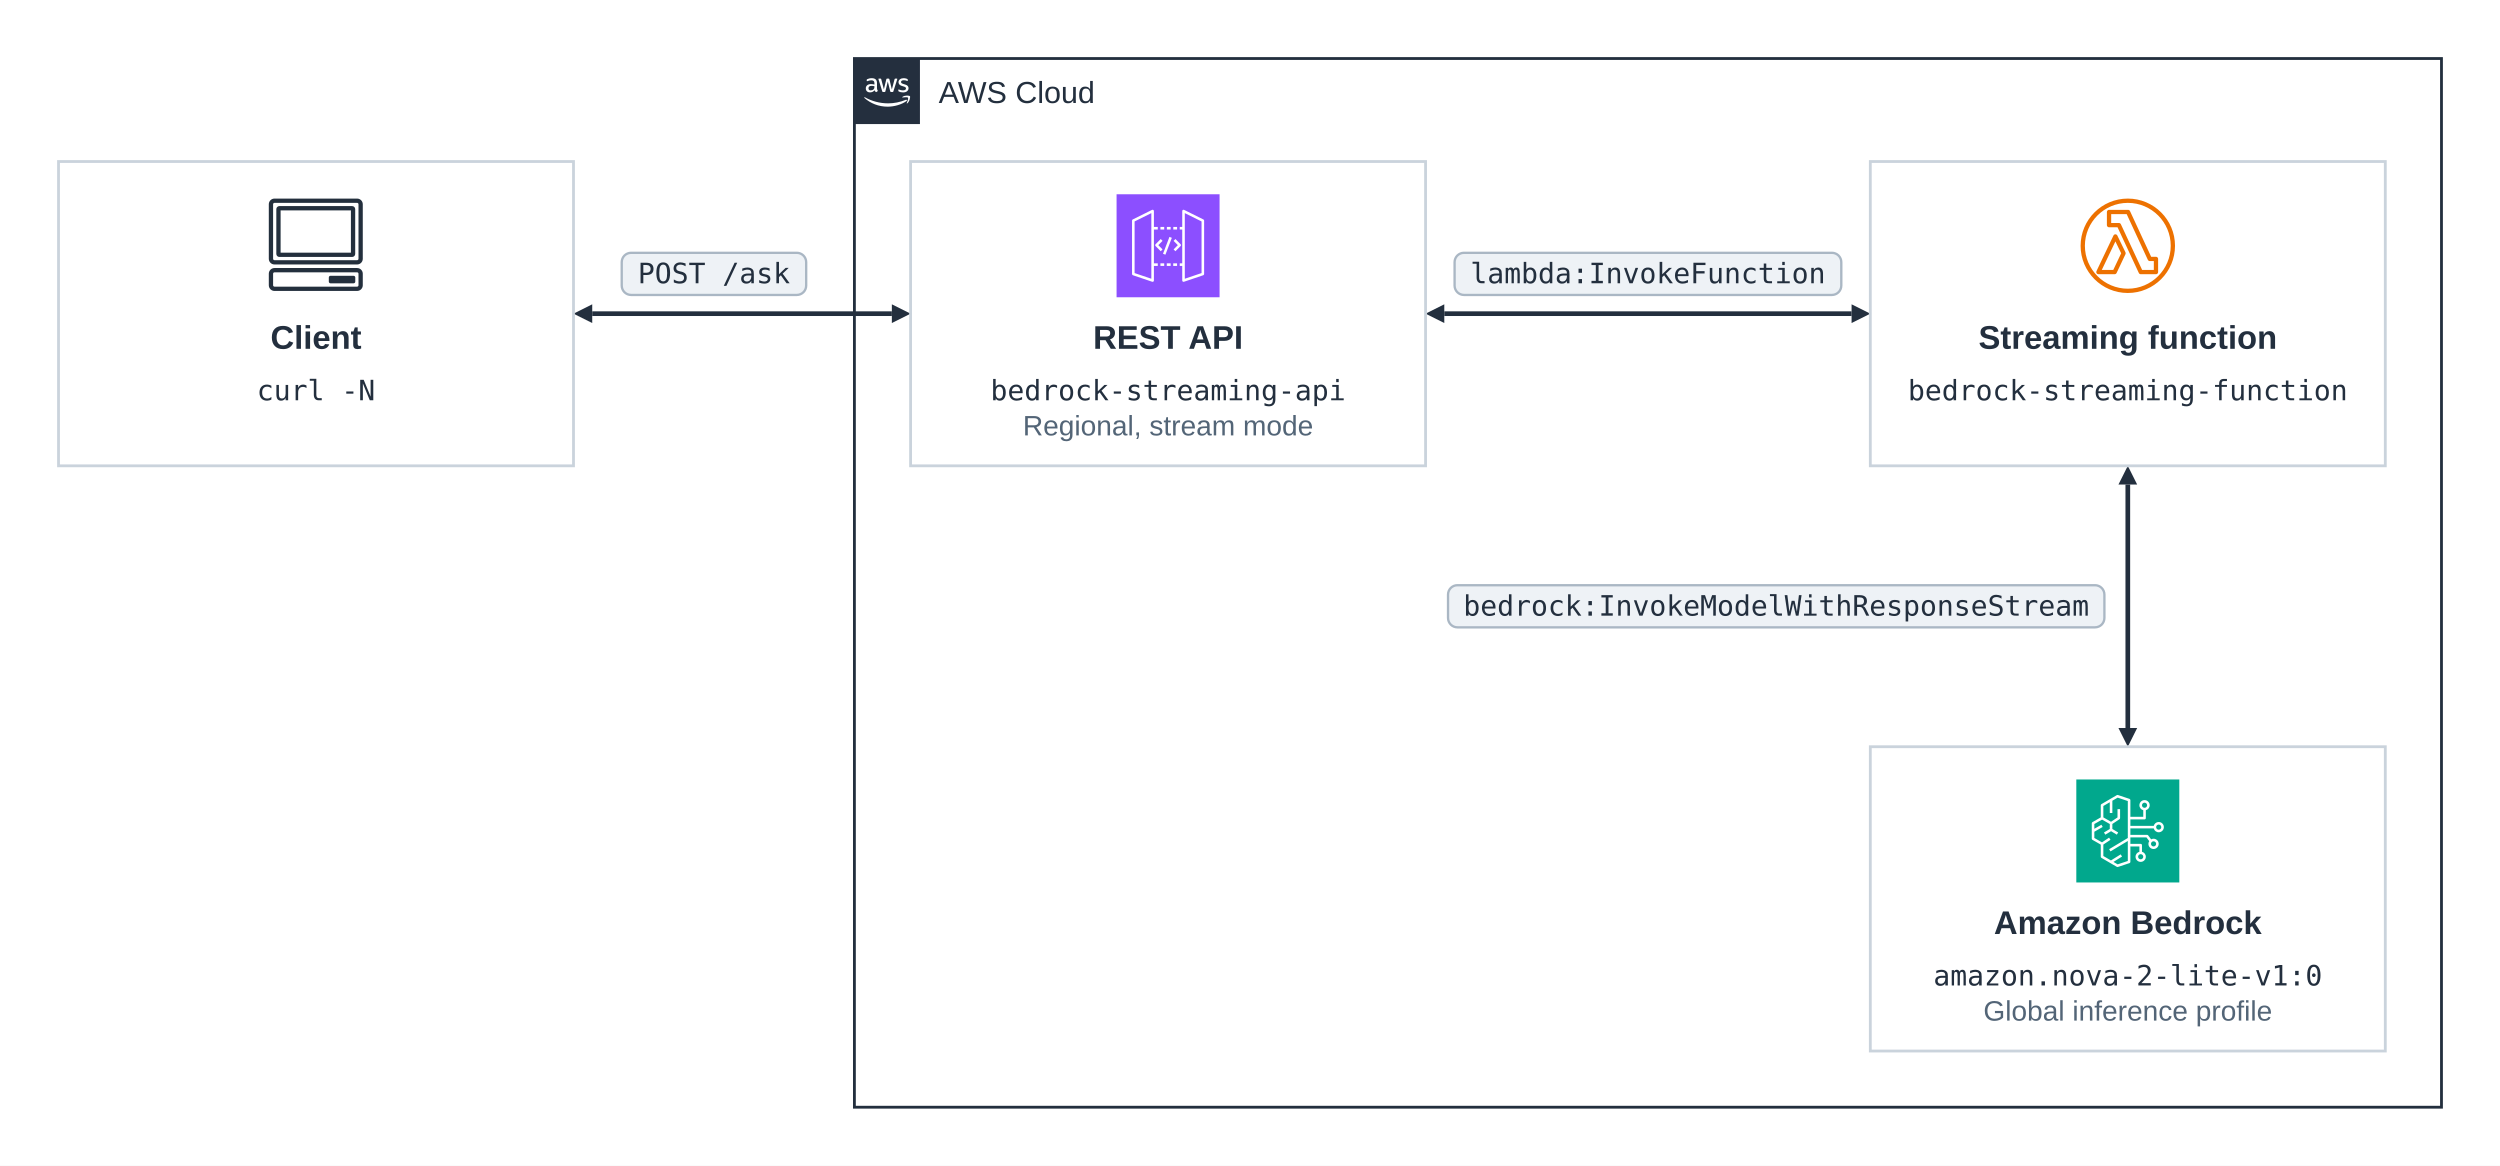
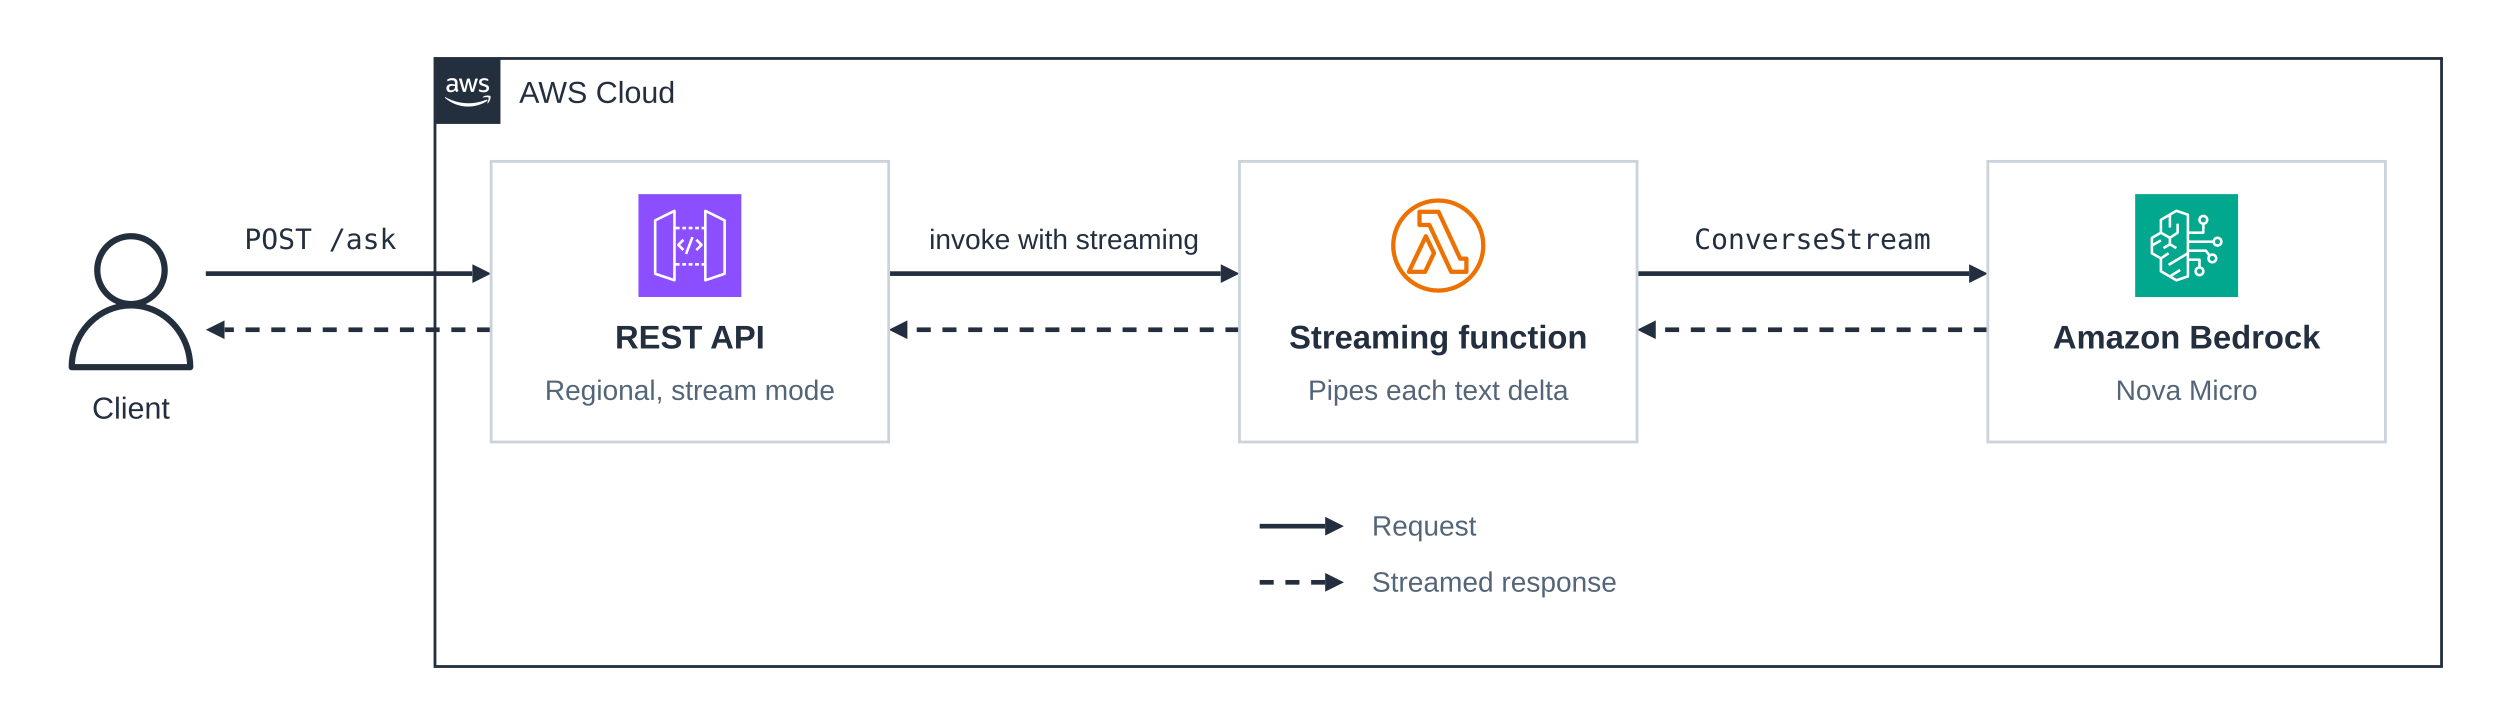
- <svg xmlns="http://www.w3.org/2000/svg" width="1068" height="498" viewBox="-25 -25 1068 498" role="img" aria-labelledby="title description">
-   <rect x="-25" y="-25" width="1068" height="498" fill="#FFFFFF" />
+ <svg xmlns="http://www.w3.org/2000/svg" width="1069" height="310" viewBox="-24 -25 1069 310" role="img" aria-labelledby="title description">
+   <rect x="-24" y="-25" width="1069" height="310" fill="#FFFFFF" />
  <g data-group-id="aws">
-     <rect x="340" y="0" width="678" height="448" fill="none" stroke="#232F3E" stroke-width="1.2" />
-     <svg width="28" height="28" viewBox="0 0 40 40" version="1.1" id="icon-371e1b7fd1a2-1" x="340" y="0" preserveAspectRatio="xMidYMid meet" data-icon="" aria-hidden="true">
-       <g id="icon-371e1b7fd1a2-1-Icon-Architecture-Group/32/AWS-Cloud-logo_32" stroke="none" stroke-width="1" fill="none" fill-rule="evenodd">
-         <rect id="icon-371e1b7fd1a2-1-Rectangle" fill="#242F3E" x="0" y="0" width="40" height="40" />
-         <path d="M32.698,23.901 C33.059,24.37 32.298,26.3 31.957,27.164 C31.853,27.426 32.075,27.529 32.307,27.332 C33.82,26.048 34.212,23.357 33.901,22.969 C33.594,22.583 30.95,22.252 29.338,23.401 C29.089,23.578 29.132,23.822 29.407,23.79 C30.315,23.678 32.338,23.433 32.698,23.901 L32.698,23.901 Z M31.856,25.91 C32.374,25.532 31.93,24.969 31.402,25.19 C27.889,26.654 24.075,27.363 20.602,27.363 C15.459,27.363 10.475,25.974 6.446,23.668 C6.094,23.466 5.833,23.823 6.127,24.082 C9.86,27.398 14.796,29.391 20.274,29.391 C24.184,29.391 28.725,28.183 31.856,25.91 L31.856,25.91 Z M29.712,20.695 C29.214,20.695 28.727,20.642 28.253,20.534 C27.777,20.425 27.413,20.302 27.16,20.161 C27.005,20.077 26.908,19.989 26.869,19.903 C26.831,19.815 26.811,19.729 26.811,19.643 L26.811,19.174 C26.811,18.98 26.884,18.881 27.027,18.881 C27.082,18.881 27.14,18.894 27.2,18.914 C27.261,18.937 27.341,18.969 27.441,19.012 C27.761,19.153 28.108,19.26 28.485,19.336 C28.861,19.411 29.236,19.449 29.611,19.449 C30.208,19.449 30.669,19.347 30.995,19.141 C31.322,18.937 31.484,18.646 31.484,18.268 C31.484,18.008 31.399,17.793 31.227,17.619 C31.056,17.445 30.738,17.286 30.275,17.134 L28.9,16.713 C28.203,16.497 27.698,16.184 27.383,15.775 C27.068,15.363 26.911,14.916 26.911,14.428 C26.911,14.041 26.996,13.699 27.169,13.401 C27.339,13.104 27.564,12.851 27.845,12.64 C28.13,12.43 28.459,12.272 28.834,12.162 C29.208,12.055 29.606,12 30.026,12 C30.236,12 30.449,12.014 30.666,12.041 C30.881,12.067 31.085,12.103 31.278,12.146 C31.471,12.191 31.651,12.239 31.816,12.292 C31.982,12.347 32.114,12.401 32.215,12.454 C32.346,12.529 32.439,12.605 32.496,12.681 C32.551,12.756 32.579,12.858 32.579,12.989 L32.579,13.425 C32.579,13.62 32.507,13.716 32.362,13.716 C32.285,13.716 32.165,13.68 31.998,13.604 C31.458,13.365 30.848,13.248 30.177,13.248 C29.635,13.248 29.214,13.334 28.916,13.506 C28.617,13.68 28.468,13.955 28.468,14.333 C28.468,14.591 28.562,14.81 28.751,14.988 C28.939,15.166 29.286,15.336 29.795,15.499 L31.137,15.921 C31.822,16.135 32.311,16.433 32.603,16.809 C32.897,17.188 33.044,17.619 33.044,18.104 C33.044,18.505 32.961,18.864 32.794,19.182 C32.628,19.501 32.399,19.772 32.105,19.999 C31.813,20.226 31.463,20.398 31.054,20.517 C30.644,20.637 30.197,20.695 29.712,20.695 L29.712,20.695 Z M17.547,20.451 C17.381,20.451 17.26,20.424 17.182,20.364 C17.104,20.303 17.038,20.183 16.983,19.999 L14.761,12.842 C14.708,12.658 14.679,12.535 14.679,12.471 C14.679,12.32 14.757,12.244 14.912,12.244 L15.839,12.244 C16.016,12.244 16.14,12.274 16.213,12.334 C16.284,12.392 16.347,12.512 16.402,12.698 L17.993,18.818 L19.47,12.698 C19.514,12.512 19.574,12.392 19.651,12.334 C19.728,12.274 19.855,12.244 20.031,12.244 L20.796,12.244 C20.971,12.244 21.098,12.274 21.176,12.334 C21.253,12.392 21.314,12.512 21.358,12.698 L22.851,18.899 L24.491,12.698 C24.546,12.512 24.609,12.392 24.681,12.334 C24.754,12.274 24.877,12.244 25.054,12.244 L25.932,12.244 C26.088,12.244 26.165,12.32 26.165,12.471 C26.165,12.512 26.158,12.562 26.149,12.615 C26.136,12.671 26.116,12.746 26.081,12.842 L23.795,19.999 C23.74,20.183 23.673,20.303 23.595,20.364 C23.518,20.424 23.396,20.451 23.231,20.451 L22.418,20.451 C22.242,20.451 22.115,20.421 22.038,20.357 C21.961,20.292 21.9,20.166 21.856,19.984 L20.38,14.024 L18.923,19.984 C18.879,20.166 18.817,20.292 18.74,20.357 C18.662,20.421 18.536,20.451 18.359,20.451 L17.547,20.451 Z M9.939,19.449 C10.25,19.449 10.575,19.392 10.918,19.279 C11.26,19.165 11.558,18.969 11.812,18.687 C11.968,18.515 12.074,18.318 12.136,18.096 C12.196,17.876 12.225,17.609 12.225,17.295 L12.225,16.907 C11.951,16.842 11.661,16.791 11.356,16.753 C11.052,16.716 10.757,16.696 10.469,16.696 C9.84,16.696 9.369,16.82 9.061,17.069 C8.752,17.317 8.596,17.672 8.596,18.139 C8.596,18.57 8.713,18.895 8.945,19.117 C9.177,19.339 9.509,19.449 9.939,19.449 L9.939,19.449 Z M13.785,18.041 C13.785,18.386 13.82,18.66 13.892,18.866 C13.965,19.072 14.067,19.294 14.199,19.53 C14.243,19.606 14.265,19.676 14.265,19.739 C14.265,19.838 14.204,19.93 14.083,20.015 L13.486,20.405 C13.398,20.458 13.315,20.486 13.238,20.486 C13.137,20.486 13.044,20.443 12.956,20.357 C12.822,20.226 12.71,20.084 12.617,19.927 C12.521,19.771 12.425,19.588 12.326,19.383 C11.585,20.236 10.658,20.663 9.542,20.663 C8.746,20.663 8.116,20.443 7.651,19.999 C7.188,19.557 6.956,18.963 6.956,18.219 C6.956,17.432 7.243,16.796 7.819,16.316 C8.392,15.836 9.167,15.595 10.138,15.595 C10.459,15.595 10.793,15.62 11.141,15.668 C11.488,15.716 11.851,15.785 12.225,15.871 L12.225,15.192 C12.225,14.49 12.078,13.996 11.779,13.709 C11.481,13.423 10.968,13.281 10.239,13.281 C9.906,13.281 9.566,13.32 9.218,13.401 C8.871,13.482 8.53,13.587 8.199,13.716 C8.044,13.781 7.933,13.822 7.868,13.838 C7.802,13.854 7.752,13.862 7.719,13.862 C7.587,13.862 7.519,13.766 7.519,13.57 L7.519,13.118 C7.519,12.966 7.543,12.858 7.587,12.795 C7.631,12.729 7.719,12.664 7.852,12.6 C8.183,12.437 8.581,12.297 9.044,12.179 C9.509,12.06 10,12 10.52,12 C11.646,12 12.472,12.253 12.997,12.753 C13.521,13.255 13.785,14.013 13.785,15.028 L13.785,18.041 Z" id="icon-371e1b7fd1a2-1-Fill-1" fill="#FFFFFF" />
+     <rect x="162" y="0" width="858" height="260" fill="none" stroke="#232F3E" stroke-width="1.2" />
+     <svg width="28" height="28" viewBox="0 0 40 40" version="1.1" id="icon-3b26ce319abd-1" x="162" y="0" preserveAspectRatio="xMidYMid meet" data-icon="" aria-hidden="true">
+       <g id="icon-3b26ce319abd-1-Icon-Architecture-Group/32/AWS-Cloud-logo_32" stroke="none" stroke-width="1" fill="none" fill-rule="evenodd">
+         <rect id="icon-3b26ce319abd-1-Rectangle" fill="#242F3E" x="0" y="0" width="40" height="40" />
+         <path d="M32.698,23.901 C33.059,24.37 32.298,26.3 31.957,27.164 C31.853,27.426 32.075,27.529 32.307,27.332 C33.82,26.048 34.212,23.357 33.901,22.969 C33.594,22.583 30.95,22.252 29.338,23.401 C29.089,23.578 29.132,23.822 29.407,23.79 C30.315,23.678 32.338,23.433 32.698,23.901 L32.698,23.901 Z M31.856,25.91 C32.374,25.532 31.93,24.969 31.402,25.19 C27.889,26.654 24.075,27.363 20.602,27.363 C15.459,27.363 10.475,25.974 6.446,23.668 C6.094,23.466 5.833,23.823 6.127,24.082 C9.86,27.398 14.796,29.391 20.274,29.391 C24.184,29.391 28.725,28.183 31.856,25.91 L31.856,25.91 Z M29.712,20.695 C29.214,20.695 28.727,20.642 28.253,20.534 C27.777,20.425 27.413,20.302 27.16,20.161 C27.005,20.077 26.908,19.989 26.869,19.903 C26.831,19.815 26.811,19.729 26.811,19.643 L26.811,19.174 C26.811,18.98 26.884,18.881 27.027,18.881 C27.082,18.881 27.14,18.894 27.2,18.914 C27.261,18.937 27.341,18.969 27.441,19.012 C27.761,19.153 28.108,19.26 28.485,19.336 C28.861,19.411 29.236,19.449 29.611,19.449 C30.208,19.449 30.669,19.347 30.995,19.141 C31.322,18.937 31.484,18.646 31.484,18.268 C31.484,18.008 31.399,17.793 31.227,17.619 C31.056,17.445 30.738,17.286 30.275,17.134 L28.9,16.713 C28.203,16.497 27.698,16.184 27.383,15.775 C27.068,15.363 26.911,14.916 26.911,14.428 C26.911,14.041 26.996,13.699 27.169,13.401 C27.339,13.104 27.564,12.851 27.845,12.64 C28.13,12.43 28.459,12.272 28.834,12.162 C29.208,12.055 29.606,12 30.026,12 C30.236,12 30.449,12.014 30.666,12.041 C30.881,12.067 31.085,12.103 31.278,12.146 C31.471,12.191 31.651,12.239 31.816,12.292 C31.982,12.347 32.114,12.401 32.215,12.454 C32.346,12.529 32.439,12.605 32.496,12.681 C32.551,12.756 32.579,12.858 32.579,12.989 L32.579,13.425 C32.579,13.62 32.507,13.716 32.362,13.716 C32.285,13.716 32.165,13.68 31.998,13.604 C31.458,13.365 30.848,13.248 30.177,13.248 C29.635,13.248 29.214,13.334 28.916,13.506 C28.617,13.68 28.468,13.955 28.468,14.333 C28.468,14.591 28.562,14.81 28.751,14.988 C28.939,15.166 29.286,15.336 29.795,15.499 L31.137,15.921 C31.822,16.135 32.311,16.433 32.603,16.809 C32.897,17.188 33.044,17.619 33.044,18.104 C33.044,18.505 32.961,18.864 32.794,19.182 C32.628,19.501 32.399,19.772 32.105,19.999 C31.813,20.226 31.463,20.398 31.054,20.517 C30.644,20.637 30.197,20.695 29.712,20.695 L29.712,20.695 Z M17.547,20.451 C17.381,20.451 17.26,20.424 17.182,20.364 C17.104,20.303 17.038,20.183 16.983,19.999 L14.761,12.842 C14.708,12.658 14.679,12.535 14.679,12.471 C14.679,12.32 14.757,12.244 14.912,12.244 L15.839,12.244 C16.016,12.244 16.14,12.274 16.213,12.334 C16.284,12.392 16.347,12.512 16.402,12.698 L17.993,18.818 L19.47,12.698 C19.514,12.512 19.574,12.392 19.651,12.334 C19.728,12.274 19.855,12.244 20.031,12.244 L20.796,12.244 C20.971,12.244 21.098,12.274 21.176,12.334 C21.253,12.392 21.314,12.512 21.358,12.698 L22.851,18.899 L24.491,12.698 C24.546,12.512 24.609,12.392 24.681,12.334 C24.754,12.274 24.877,12.244 25.054,12.244 L25.932,12.244 C26.088,12.244 26.165,12.32 26.165,12.471 C26.165,12.512 26.158,12.562 26.149,12.615 C26.136,12.671 26.116,12.746 26.081,12.842 L23.795,19.999 C23.74,20.183 23.673,20.303 23.595,20.364 C23.518,20.424 23.396,20.451 23.231,20.451 L22.418,20.451 C22.242,20.451 22.115,20.421 22.038,20.357 C21.961,20.292 21.9,20.166 21.856,19.984 L20.38,14.024 L18.923,19.984 C18.879,20.166 18.817,20.292 18.74,20.357 C18.662,20.421 18.536,20.451 18.359,20.451 L17.547,20.451 Z M9.939,19.449 C10.25,19.449 10.575,19.392 10.918,19.279 C11.26,19.165 11.558,18.969 11.812,18.687 C11.968,18.515 12.074,18.318 12.136,18.096 C12.196,17.876 12.225,17.609 12.225,17.295 L12.225,16.907 C11.951,16.842 11.661,16.791 11.356,16.753 C11.052,16.716 10.757,16.696 10.469,16.696 C9.84,16.696 9.369,16.82 9.061,17.069 C8.752,17.317 8.596,17.672 8.596,18.139 C8.596,18.57 8.713,18.895 8.945,19.117 C9.177,19.339 9.509,19.449 9.939,19.449 L9.939,19.449 Z M13.785,18.041 C13.785,18.386 13.82,18.66 13.892,18.866 C13.965,19.072 14.067,19.294 14.199,19.53 C14.243,19.606 14.265,19.676 14.265,19.739 C14.265,19.838 14.204,19.93 14.083,20.015 L13.486,20.405 C13.398,20.458 13.315,20.486 13.238,20.486 C13.137,20.486 13.044,20.443 12.956,20.357 C12.822,20.226 12.71,20.084 12.617,19.927 C12.521,19.771 12.425,19.588 12.326,19.383 C11.585,20.236 10.658,20.663 9.542,20.663 C8.746,20.663 8.116,20.443 7.651,19.999 C7.188,19.557 6.956,18.963 6.956,18.219 C6.956,17.432 7.243,16.796 7.819,16.316 C8.392,15.836 9.167,15.595 10.138,15.595 C10.459,15.595 10.793,15.62 11.141,15.668 C11.488,15.716 11.851,15.785 12.225,15.871 L12.225,15.192 C12.225,14.49 12.078,13.996 11.779,13.709 C11.481,13.423 10.968,13.281 10.239,13.281 C9.906,13.281 9.566,13.32 9.218,13.401 C8.871,13.482 8.53,13.587 8.199,13.716 C8.044,13.781 7.933,13.822 7.868,13.838 C7.802,13.854 7.752,13.862 7.719,13.862 C7.587,13.862 7.519,13.766 7.519,13.57 L7.519,13.118 C7.519,12.966 7.543,12.858 7.587,12.795 C7.631,12.729 7.719,12.664 7.852,12.6 C8.183,12.437 8.581,12.297 9.044,12.179 C9.509,12.06 10,12 10.52,12 C11.646,12 12.472,12.253 12.997,12.753 C13.521,13.255 13.785,14.013 13.785,15.028 L13.785,18.041 Z" id="icon-3b26ce319abd-1-Fill-1" fill="#FFFFFF" />
      </g>
    </svg>
-     <text x="376" y="19" font-family="Arial, Helvetica, sans-serif" font-size="13" text-anchor="start" fill="#232F3E" font-weight="normal">
-       <tspan x="376" dy="0">AWS Cloud</tspan>
+     <text x="198" y="19" font-family="Arial, Helvetica, sans-serif" font-size="13" text-anchor="start" fill="#232F3E" font-weight="normal">
+       <tspan x="198" dy="0">AWS Cloud</tspan>
    </text>
  </g>
  <g data-edge-from="client" data-edge-to="api">
-     <polyline points="228,109 356,109" fill="none" stroke="#232F3E" stroke-width="2" stroke-linejoin="miter" />
-     <polygon points="364,109 356,105 356,113" fill="#232F3E" />
-     <polygon points="220,109 228,113 228,105" fill="#232F3E" />
-     <rect x="240.6" y="83" width="78.8" height="18" rx="4" fill="#EEF2F6" stroke="#AAB7C4" stroke-width="1" data-chip="api" />
-     <text x="280" y="96" font-family="Consolas, Menlo, DejaVu Sans Mono, Liberation Mono, monospace" font-size="12" text-anchor="middle" fill="#232F3E" font-weight="normal">
-       <tspan x="280" dy="0">POST /ask</tspan>
+     <polyline points="64,92 178,92" fill="none" stroke="#232F3E" stroke-width="2" stroke-linejoin="miter" />
+     <polygon points="186,92 178,88 178,96" fill="#232F3E" />
+     <text x="113" y="81.48" font-family="Arial, Helvetica, sans-serif" font-size="12" text-anchor="middle" fill="#232F3E" font-weight="normal">
+       <tspan x="113" dy="0">
+         <tspan font-family="Consolas, Menlo, DejaVu Sans Mono, Liberation Mono, monospace">POST /ask</tspan>
+       </tspan>
    </text>
  </g>
+   <g data-edge-from="api" data-edge-to="client">
+     <polyline points="186,116 72,116" fill="none" stroke="#232F3E" stroke-width="2" stroke-linejoin="miter" stroke-dasharray="6 5" />
+     <polygon points="64,116 72,120 72,112" fill="#232F3E" />
+   </g>
  <g data-edge-from="api" data-edge-to="fn">
-     <polyline points="592,109 766,109" fill="none" stroke="#232F3E" stroke-width="2" stroke-linejoin="miter" />
-     <polygon points="774,109 766,105 766,113" fill="#232F3E" />
-     <polygon points="584,109 592,113 592,105" fill="#232F3E" />
-     <rect x="596.4" y="83" width="165.2" height="18" rx="4" fill="#EEF2F6" stroke="#AAB7C4" stroke-width="1" data-chip="api" />
-     <text x="679" y="96" font-family="Consolas, Menlo, DejaVu Sans Mono, Liberation Mono, monospace" font-size="12" text-anchor="middle" fill="#232F3E" font-weight="normal">
-       <tspan x="679" dy="0">lambda:InvokeFunction</tspan>
+     <polyline points="356,92 498,92" fill="none" stroke="#232F3E" stroke-width="2" stroke-linejoin="miter" />
+     <polygon points="506,92 498,88 498,96" fill="#232F3E" />
+     <text x="431" y="81.48" font-family="Arial, Helvetica, sans-serif" font-size="12" text-anchor="middle" fill="#232F3E" font-weight="normal">
+       <tspan x="431" dy="0">invoke with streaming</tspan>
    </text>
  </g>
+   <g data-edge-from="fn" data-edge-to="api">
+     <polyline points="506,116 364,116" fill="none" stroke="#232F3E" stroke-width="2" stroke-linejoin="miter" stroke-dasharray="6 5" />
+     <polygon points="356,116 364,120 364,112" fill="#232F3E" />
+   </g>
  <g data-edge-from="fn" data-edge-to="bedrock">
-     <polyline points="884,182 884,286" fill="none" stroke="#232F3E" stroke-width="2" stroke-linejoin="miter" />
-     <polygon points="884,294 888,286 880,286" fill="#232F3E" />
-     <polygon points="884,174 880,182 888,182" fill="#232F3E" />
-     <rect x="593.6" y="225" width="280.4" height="18" rx="4" fill="#EEF2F6" stroke="#AAB7C4" stroke-width="1" data-chip="api" />
-     <text x="733.8" y="238" font-family="Consolas, Menlo, DejaVu Sans Mono, Liberation Mono, monospace" font-size="12" text-anchor="middle" fill="#232F3E" font-weight="normal">
-       <tspan x="733.8" dy="0">bedrock:InvokeModelWithResponseStream</tspan>
+     <polyline points="676,92 818,92" fill="none" stroke="#232F3E" stroke-width="2" stroke-linejoin="miter" />
+     <polygon points="826,92 818,88 818,96" fill="#232F3E" />
+     <text x="751" y="81.48" font-family="Arial, Helvetica, sans-serif" font-size="12" text-anchor="middle" fill="#232F3E" font-weight="normal">
+       <tspan x="751" dy="0">
+         <tspan font-family="Consolas, Menlo, DejaVu Sans Mono, Liberation Mono, monospace">ConverseStream</tspan>
+       </tspan>
    </text>
  </g>
+   <g data-edge-from="bedrock" data-edge-to="fn">
+     <polyline points="826,116 684,116" fill="none" stroke="#232F3E" stroke-width="2" stroke-linejoin="miter" stroke-dasharray="6 5" />
+     <polygon points="676,116 684,120 684,112" fill="#232F3E" />
+   </g>
  <g data-node-id="client">
-     <rect x="0" y="44" width="220" height="130" fill="#FFFFFF" stroke="#CAD3DC" stroke-width="1.2" />
-     <svg width="44" height="44" viewBox="0 0 48 48" version="1.1" id="icon-371e1b7fd1a2-2" x="88" y="58" preserveAspectRatio="xMidYMid meet" data-icon="" aria-hidden="true">
-       <g id="icon-371e1b7fd1a2-2-Icon-Resource/General-Resource/Res_Client_48" stroke="none" stroke-width="1" fill="none" fill-rule="evenodd">
-         <path d="M42.299,38.773 L42.299,40.696 C42.299,41.134 41.945,41.49 41.506,41.49 L30.762,41.49 C30.323,41.49 29.968,41.134 29.968,40.696 L29.968,38.773 C29.968,38.335 30.323,37.98 30.762,37.98 L41.506,37.98 C41.945,37.98 42.299,38.335 42.299,38.773 L42.299,38.773 Z M43.797,42.399 C43.797,42.754 43.508,43.044 43.153,43.044 L4.645,43.044 C4.289,43.044 4,42.754 4,42.399 L4,37.011 C4,36.656 4.289,36.367 4.645,36.367 L43.153,36.367 C43.508,36.367 43.797,36.656 43.797,37.011 L43.797,42.399 Z M43.153,34.367 L4.645,34.367 C3.187,34.367 2,35.553 2,37.011 L2,42.399 C2,43.857 3.187,45.044 4.645,45.044 L43.153,45.044 C44.611,45.044 45.797,43.857 45.797,42.399 L45.797,37.011 C45.797,35.553 44.611,34.367 43.153,34.367 L43.153,34.367 Z M7.501,27.21 L40.264,27.21 L40.264,7.502 L7.501,7.502 L7.501,27.21 Z M40.842,5.502 L6.924,5.502 C6.14,5.502 5.501,6.139 5.501,6.923 L5.501,27.788 C5.501,28.572 6.14,29.21 6.924,29.21 L40.842,29.21 C41.626,29.21 42.264,28.572 42.264,27.788 L42.264,6.923 C42.264,6.139 41.626,5.502 40.842,5.502 L40.842,5.502 Z M43.797,30.067 C43.797,30.422 43.508,30.711 43.153,30.711 L4.645,30.711 C4.289,30.711 4,30.422 4,30.067 L4,4.644 C4,4.289 4.289,4 4.645,4 L43.153,4 C43.508,4 43.797,4.289 43.797,4.644 L43.797,30.067 Z M43.153,2 L4.645,2 C3.187,2 2,3.186 2,4.644 L2,30.067 C2,31.525 3.187,32.711 4.645,32.711 L43.153,32.711 C44.611,32.711 45.797,31.525 45.797,30.067 L45.797,4.644 C45.797,3.186 44.611,2 43.153,2 L43.153,2 Z" id="icon-371e1b7fd1a2-2-Fill-3" fill="#232F3D" />
+     <svg width="64" height="64" viewBox="0 0 48 48" version="1.1" id="icon-3b26ce319abd-2" x="0" y="72" preserveAspectRatio="xMidYMid meet" data-icon="" aria-hidden="true">
+       <g id="icon-3b26ce319abd-2-Icon-Resource/General-Resource/Res_User_48" stroke="none" stroke-width="1" fill="none" fill-rule="evenodd">
+         <path d="M6.025,44 C6.524,34.085 14.395,26.178 24,26.178 C27.248,26.178 30.43,27.092 33.205,28.822 C38.354,32.033 41.653,37.783 41.974,44 L6.025,44 Z M14.192,13.878 C14.192,8.432 18.592,4 24.001,4 C29.408,4 33.807,8.432 33.807,13.878 C33.807,19.325 29.408,23.757 24.001,23.757 C18.592,23.757 14.192,19.325 14.192,13.878 L14.192,13.878 Z M34.263,27.125 C32.53,26.044 30.65,25.26 28.698,24.771 C32.877,22.939 35.807,18.749 35.807,13.878 C35.807,7.329 30.51,2 24.001,2 C17.489,2 12.192,7.329 12.192,13.878 C12.192,18.755 15.13,22.95 19.317,24.778 C10.545,26.981 4,35.2 4,45 C4,45.552 4.447,46 5,46 L43,46 C43.552,46 44,45.552 44,45 C44,37.719 40.269,30.87 34.263,27.125 L34.263,27.125 Z" id="icon-3b26ce319abd-2-Fill-1" fill="#242F3E" />
      </g>
    </svg>
-     <text x="110" y="124" font-family="Arial, Helvetica, sans-serif" font-size="14" text-anchor="middle" fill="#232F3E" font-weight="600">
-       <tspan x="110" dy="0">Client</tspan>
-     </text>
-     <text x="110" y="146" font-family="Consolas, Menlo, DejaVu Sans Mono, Liberation Mono, monospace" font-size="12" text-anchor="middle" fill="#232F3E" font-weight="normal">
-       <tspan x="110" dy="0">curl -N</tspan>
+     <text x="32" y="154" font-family="Arial, Helvetica, sans-serif" font-size="13" text-anchor="middle" fill="#232F3E" font-weight="normal">
+       <tspan x="32" dy="0">Client</tspan>
    </text>
  </g>
  <g data-node-id="api">
-     <rect x="364" y="44" width="220" height="130" fill="#FFFFFF" stroke="#CAD3DC" stroke-width="1.2" />
-     <svg width="44" height="44" viewBox="0 0 80 80" fill="none" id="icon-371e1b7fd1a2-3" x="452" y="58" preserveAspectRatio="xMidYMid meet" data-icon="" aria-hidden="true">
-       <g id="icon-371e1b7fd1a2-3-Icon-Architecture/64/Arch_Amazon-API-Gateway_64">
-         <g id="icon-371e1b7fd1a2-3-Icon-Architecture-BG/64/Networking-Content-Delivery">
-           <rect id="icon-371e1b7fd1a2-3-Rectangle" width="80" height="80" fill="#8C4FFF" />
+     <rect x="186" y="44" width="170" height="120" fill="#FFFFFF" stroke="#CAD3DC" stroke-width="1.2" />
+     <svg width="44" height="44" viewBox="0 0 80 80" fill="none" id="icon-3b26ce319abd-3" x="249" y="58" preserveAspectRatio="xMidYMid meet" data-icon="" aria-hidden="true">
+       <g id="icon-3b26ce319abd-3-Icon-Architecture/64/Arch_Amazon-API-Gateway_64">
+         <g id="icon-3b26ce319abd-3-Icon-Architecture-BG/64/Networking-Content-Delivery">
+           <rect id="icon-3b26ce319abd-3-Rectangle" width="80" height="80" fill="#8C4FFF" />
        </g>
-         <g id="icon-371e1b7fd1a2-3-Icon-Service/64/Amazon-API-Gateway_64">
-           <path id="icon-371e1b7fd1a2-3-Amazon-API-Gateway_Icon_64_Squid" fill-rule="evenodd" clip-rule="evenodd" d="M34.065 55.632H37V53.615H34.065V55.632ZM39 55.632H42V53.615H39V55.632ZM27 14.63L14 21.082V61.193L27 65.59V14.63ZM29 27.393V53.615H32V55.632H29V66.992C29 67.316 28.845 67.621 28.584 67.81C28.412 67.936 28.207 68 28 68C27.894 68 27.786 67.983 27.682 67.948L12.682 62.876C12.274 62.737 12 62.352 12 61.92V20.454C12 20.07 12.217 19.718 12.559 19.549L27.559 12.104C27.868 11.95 28.235 11.968 28.528 12.152C28.821 12.336 29 12.66 29 13.009V25.376H32V27.393H29ZM44 55.632H47V53.615H44V55.632ZM44.065 27.393H47V25.376H44.065V27.393ZM39.065 27.393H42V25.376H39.065V27.393ZM34.065 27.393H37V25.376H34.065V27.393ZM66 21.082L53 14.63V65.59L66 61.193V21.082ZM68 61.92C68 62.352 67.726 62.737 67.318 62.876L52.318 67.948C52.214 67.983 52.106 68 52 68C51.793 68 51.588 67.936 51.416 67.81C51.155 67.621 51 67.316 51 66.992V55.632H49.065V53.615H51V27.393H49.065V25.376H51V13.009C51 12.66 51.179 12.336 51.472 12.152C51.765 11.968 52.131 11.95 52.441 12.104L67.441 19.549C67.783 19.718 68 20.07 68 20.454V61.92ZM42.934 33.807L41.066 33.083L36.066 46.194L37.934 46.918L42.934 33.807ZM49.707 40.209C50.098 39.815 50.098 39.176 49.707 38.783L45.707 34.749L44.293 36.175L47.586 39.496L44.293 42.817L45.707 44.243L49.707 40.209ZM34.293 44.243L30.293 40.209C29.902 39.815 29.902 39.176 30.293 38.783L34.293 34.749L35.707 36.175L32.414 39.496L35.707 42.817L34.293 44.243Z" fill="white" />
+         <g id="icon-3b26ce319abd-3-Icon-Service/64/Amazon-API-Gateway_64">
+           <path id="icon-3b26ce319abd-3-Amazon-API-Gateway_Icon_64_Squid" fill-rule="evenodd" clip-rule="evenodd" d="M34.065 55.632H37V53.615H34.065V55.632ZM39 55.632H42V53.615H39V55.632ZM27 14.63L14 21.082V61.193L27 65.59V14.63ZM29 27.393V53.615H32V55.632H29V66.992C29 67.316 28.845 67.621 28.584 67.81C28.412 67.936 28.207 68 28 68C27.894 68 27.786 67.983 27.682 67.948L12.682 62.876C12.274 62.737 12 62.352 12 61.92V20.454C12 20.07 12.217 19.718 12.559 19.549L27.559 12.104C27.868 11.95 28.235 11.968 28.528 12.152C28.821 12.336 29 12.66 29 13.009V25.376H32V27.393H29ZM44 55.632H47V53.615H44V55.632ZM44.065 27.393H47V25.376H44.065V27.393ZM39.065 27.393H42V25.376H39.065V27.393ZM34.065 27.393H37V25.376H34.065V27.393ZM66 21.082L53 14.63V65.59L66 61.193V21.082ZM68 61.92C68 62.352 67.726 62.737 67.318 62.876L52.318 67.948C52.214 67.983 52.106 68 52 68C51.793 68 51.588 67.936 51.416 67.81C51.155 67.621 51 67.316 51 66.992V55.632H49.065V53.615H51V27.393H49.065V25.376H51V13.009C51 12.66 51.179 12.336 51.472 12.152C51.765 11.968 52.131 11.95 52.441 12.104L67.441 19.549C67.783 19.718 68 20.07 68 20.454V61.92ZM42.934 33.807L41.066 33.083L36.066 46.194L37.934 46.918L42.934 33.807ZM49.707 40.209C50.098 39.815 50.098 39.176 49.707 38.783L45.707 34.749L44.293 36.175L47.586 39.496L44.293 42.817L45.707 44.243L49.707 40.209ZM34.293 44.243L30.293 40.209C29.902 39.815 29.902 39.176 30.293 38.783L34.293 34.749L35.707 36.175L32.414 39.496L35.707 42.817L34.293 44.243Z" fill="white" />
        </g>
      </g>
    </svg>
-     <text x="474" y="124" font-family="Arial, Helvetica, sans-serif" font-size="14" text-anchor="middle" fill="#232F3E" font-weight="600">
-       <tspan x="474" dy="0">REST API</tspan>
+     <text x="271" y="124" font-family="Arial, Helvetica, sans-serif" font-size="14" text-anchor="middle" fill="#232F3E" font-weight="600">
+       <tspan x="271" dy="0">REST API</tspan>
    </text>
-     <text x="474" y="146" font-family="Consolas, Menlo, DejaVu Sans Mono, Liberation Mono, monospace" font-size="12" text-anchor="middle" fill="#232F3E" font-weight="normal">
-       <tspan x="474" dy="0">bedrock-streaming-api</tspan>
-     </text>
-     <text x="474" y="161" font-family="Arial, Helvetica, sans-serif" font-size="12" text-anchor="middle" fill="#536577" font-weight="normal">
-       <tspan x="474" dy="0">Regional, stream mode</tspan>
+     <text x="271" y="146" font-family="Arial, Helvetica, sans-serif" font-size="12" text-anchor="middle" fill="#536577" font-weight="normal">
+       <tspan x="271" dy="0">Regional, stream mode</tspan>
    </text>
  </g>
  <g data-node-id="fn">
-     <rect x="774" y="44" width="220" height="130" fill="#FFFFFF" stroke="#CAD3DC" stroke-width="1.2" />
-     <svg width="44" height="44" viewBox="0 0 48 48" version="1.1" id="icon-371e1b7fd1a2-4" x="862" y="58" preserveAspectRatio="xMidYMid meet" data-icon="" aria-hidden="true">
-       <g id="icon-371e1b7fd1a2-4-Icon-Resource/Compute/Res_AWS-Lambda_Lambda-Function_48" stroke="none" stroke-width="1" fill="none" fill-rule="evenodd">
-         <path d="M24,44 C12.972,44 4,35.028 4,24 C4,12.972 12.972,4 24,4 C35.028,4 44,12.972 44,24 C44,35.028 35.028,44 24,44 L24,44 Z M24,2 C11.869,2 2,11.869 2,24 C2,36.131 11.869,46 24,46 C36.131,46 46,36.131 46,24 C46,11.869 36.131,2 24,2 L24,2 Z M17.231,35.25 L11.876,35.25 L18.221,21.959 L20.902,27.492 L17.231,35.25 Z M19.114,19.215 C18.946,18.87 18.597,18.651 18.214,18.651 L18.211,18.651 C17.826,18.652 17.477,18.874 17.312,19.221 L9.389,35.819 C9.24,36.129 9.262,36.493 9.445,36.783 C9.628,37.074 9.947,37.25 10.291,37.25 L17.864,37.25 C18.251,37.25 18.603,37.027 18.769,36.678 L22.915,27.915 C23.044,27.642 23.043,27.323 22.911,27.051 L19.114,19.215 Z M36.125,35.25 L30.673,35.25 L20.761,13.953 C20.597,13.601 20.243,13.375 19.854,13.375 L16.251,13.375 L16.255,9.25 L23.475,9.25 L33.339,30.545 C33.503,30.898 33.856,31.125 34.246,31.125 L36.125,31.125 L36.125,35.25 Z M37.125,29.125 L34.885,29.125 L25.021,7.83 C24.856,7.477 24.503,7.25 24.113,7.25 L15.256,7.25 C14.704,7.25 14.257,7.697 14.256,8.249 L14.25,14.374 C14.25,14.64 14.355,14.894 14.543,15.082 C14.73,15.27 14.984,15.375 15.25,15.375 L19.217,15.375 L29.129,36.672 C29.293,37.024 29.646,37.25 30.035,37.25 L37.125,37.25 C37.678,37.25 38.125,36.803 38.125,36.25 L38.125,30.125 C38.125,29.572 37.678,29.125 37.125,29.125 L37.125,29.125 Z" id="icon-371e1b7fd1a2-4-Amazon-Lambda-Lambda-Function_Resource-Icon_light-bg" fill="#ED7100" />
+     <rect x="506" y="44" width="170" height="120" fill="#FFFFFF" stroke="#CAD3DC" stroke-width="1.2" />
+     <svg width="44" height="44" viewBox="0 0 48 48" version="1.1" id="icon-3b26ce319abd-4" x="569" y="58" preserveAspectRatio="xMidYMid meet" data-icon="" aria-hidden="true">
+       <g id="icon-3b26ce319abd-4-Icon-Resource/Compute/Res_AWS-Lambda_Lambda-Function_48" stroke="none" stroke-width="1" fill="none" fill-rule="evenodd">
+         <path d="M24,44 C12.972,44 4,35.028 4,24 C4,12.972 12.972,4 24,4 C35.028,4 44,12.972 44,24 C44,35.028 35.028,44 24,44 L24,44 Z M24,2 C11.869,2 2,11.869 2,24 C2,36.131 11.869,46 24,46 C36.131,46 46,36.131 46,24 C46,11.869 36.131,2 24,2 L24,2 Z M17.231,35.25 L11.876,35.25 L18.221,21.959 L20.902,27.492 L17.231,35.25 Z M19.114,19.215 C18.946,18.87 18.597,18.651 18.214,18.651 L18.211,18.651 C17.826,18.652 17.477,18.874 17.312,19.221 L9.389,35.819 C9.24,36.129 9.262,36.493 9.445,36.783 C9.628,37.074 9.947,37.25 10.291,37.25 L17.864,37.25 C18.251,37.25 18.603,37.027 18.769,36.678 L22.915,27.915 C23.044,27.642 23.043,27.323 22.911,27.051 L19.114,19.215 Z M36.125,35.25 L30.673,35.25 L20.761,13.953 C20.597,13.601 20.243,13.375 19.854,13.375 L16.251,13.375 L16.255,9.25 L23.475,9.25 L33.339,30.545 C33.503,30.898 33.856,31.125 34.246,31.125 L36.125,31.125 L36.125,35.25 Z M37.125,29.125 L34.885,29.125 L25.021,7.83 C24.856,7.477 24.503,7.25 24.113,7.25 L15.256,7.25 C14.704,7.25 14.257,7.697 14.256,8.249 L14.25,14.374 C14.25,14.64 14.355,14.894 14.543,15.082 C14.73,15.27 14.984,15.375 15.25,15.375 L19.217,15.375 L29.129,36.672 C29.293,37.024 29.646,37.25 30.035,37.25 L37.125,37.25 C37.678,37.25 38.125,36.803 38.125,36.25 L38.125,30.125 C38.125,29.572 37.678,29.125 37.125,29.125 L37.125,29.125 Z" id="icon-3b26ce319abd-4-Amazon-Lambda-Lambda-Function_Resource-Icon_light-bg" fill="#ED7100" />
      </g>
    </svg>
-     <text x="884" y="124" font-family="Arial, Helvetica, sans-serif" font-size="14" text-anchor="middle" fill="#232F3E" font-weight="600">
-       <tspan x="884" dy="0">Streaming function</tspan>
+     <text x="591" y="124" font-family="Arial, Helvetica, sans-serif" font-size="14" text-anchor="middle" fill="#232F3E" font-weight="600">
+       <tspan x="591" dy="0">Streaming function</tspan>
    </text>
-     <text x="884" y="146" font-family="Consolas, Menlo, DejaVu Sans Mono, Liberation Mono, monospace" font-size="12" text-anchor="middle" fill="#232F3E" font-weight="normal">
-       <tspan x="884" dy="0">bedrock-streaming-function</tspan>
+     <text x="591" y="146" font-family="Arial, Helvetica, sans-serif" font-size="12" text-anchor="middle" fill="#536577" font-weight="normal">
+       <tspan x="591" dy="0">Pipes each text delta</tspan>
    </text>
  </g>
  <g data-node-id="bedrock">
-     <rect x="774" y="294" width="220" height="130" fill="#FFFFFF" stroke="#CAD3DC" stroke-width="1.2" />
-     <svg width="44" height="44" viewBox="0 0 80 80" version="1.1" id="icon-371e1b7fd1a2-5" x="862" y="308" preserveAspectRatio="xMidYMid meet" data-icon="" aria-hidden="true">
-       <g id="icon-371e1b7fd1a2-5-Icon-Architecture/64/Arch_Amazon-Bedrock_64" stroke="none" stroke-width="1" fill="none" fill-rule="evenodd">
-         <g id="icon-371e1b7fd1a2-5-Icon-Architecture-BG/64/Machine-Learning" fill="#01A88D">
-           <rect id="icon-371e1b7fd1a2-5-Rectangle" x="0" y="0" width="80" height="80" />
+     <rect x="826" y="44" width="170" height="120" fill="#FFFFFF" stroke="#CAD3DC" stroke-width="1.2" />
+     <svg width="44" height="44" viewBox="0 0 80 80" version="1.1" id="icon-3b26ce319abd-5" x="889" y="58" preserveAspectRatio="xMidYMid meet" data-icon="" aria-hidden="true">
+       <g id="icon-3b26ce319abd-5-Icon-Architecture/64/Arch_Amazon-Bedrock_64" stroke="none" stroke-width="1" fill="none" fill-rule="evenodd">
+         <g id="icon-3b26ce319abd-5-Icon-Architecture-BG/64/Machine-Learning" fill="#01A88D">
+           <rect id="icon-3b26ce319abd-5-Rectangle" x="0" y="0" width="80" height="80" />
        </g>
-         <g id="icon-371e1b7fd1a2-5-Icon-Service/64/Amazon-Bedrock_64" transform="translate(12, 12)" fill="#FFFFFF">
-           <path d="M52,27 C50.897,27 50,26.103 50,25 C50,23.897 50.897,23 52,23 C53.103,23 54,23.897 54,25 C54,26.103 53.103,27 52,27 L52,27 Z M20.113,53.908 L16.865,52.014 L23.53,47.848 L22.47,46.152 L14.913,50.875 L9,47.426 L9,38.535 L14.555,34.832 L13.445,33.168 L7.959,36.825 L2,33.42 L2,28.58 L8.496,24.868 L7.504,23.132 L2,26.277 L2,22.58 L8,19.152 L14,22.58 L14,26.434 L9.485,29.143 L10.515,30.857 L15,28.166 L19.485,30.857 L20.515,29.143 L16,26.434 L16,22.535 L21.555,18.832 C21.833,18.646 22,18.334 22,18 L22,11 L20,11 L20,17.465 L14.959,20.825 L9,17.42 L9,8.574 L14,5.658 L14,14 L16,14 L16,4.491 L20.113,2.092 L28,4.721 L28,33.434 L13.485,42.143 L14.515,43.857 L28,35.766 L28,51.279 L20.113,53.908 Z M50,38 C50,39.103 49.103,40 48,40 C46.897,40 46,39.103 46,38 C46,36.897 46.897,36 48,36 C49.103,36 50,36.897 50,38 L50,38 Z M40,48 C40,49.103 39.103,50 38,50 C36.897,50 36,49.103 36,48 C36,46.897 36.897,46 38,46 C39.103,46 40,46.897 40,48 L40,48 Z M39,8 C39,6.897 39.897,6 41,6 C42.103,6 43,6.897 43,8 C43,9.103 42.103,10 41,10 C39.897,10 39,9.103 39,8 L39,8 Z M52,21 C50.141,21 48.589,22.28 48.142,24 L30,24 L30,19 L41,19 C41.553,19 42,18.552 42,18 L42,11.858 C43.72,11.411 45,9.858 45,8 C45,5.794 43.206,4 41,4 C38.794,4 37,5.794 37,8 C37,9.858 38.28,11.411 40,11.858 L40,17 L30,17 L30,4 C30,3.569 29.725,3.188 29.316,3.051 L20.316,0.051 C20.042,-0.039 19.744,-0.009 19.496,0.136 L7.496,7.136 C7.188,7.315 7,7.645 7,8 L7,17.42 L0.504,21.132 C0.192,21.31 0,21.641 0,22 L0,34 C0,34.359 0.192,34.69 0.504,34.868 L7,38.58 L7,48 C7,48.355 7.188,48.685 7.496,48.864 L19.496,55.864 C19.65,55.954 19.825,56 20,56 C20.106,56 20.213,55.983 20.316,55.949 L29.316,52.949 C29.725,52.812 30,52.431 30,52 L30,40 L37,40 L37,44.142 C35.28,44.589 34,46.142 34,48 C34,50.206 35.794,52 38,52 C40.206,52 42,50.206 42,48 C42,46.142 40.72,44.589 39,44.142 L39,39 C39,38.448 38.553,38 38,38 L30,38 L30,33 L42.5,33 L44.638,35.85 C44.239,36.472 44,37.207 44,38 C44,40.206 45.794,42 48,42 C50.206,42 52,40.206 52,38 C52,35.794 50.206,34 48,34 C47.316,34 46.682,34.188 46.119,34.492 L43.8,31.4 C43.611,31.148 43.314,31 43,31 L30,31 L30,26 L48.142,26 C48.589,27.72 50.141,29 52,29 C54.206,29 56,27.206 56,25 C56,22.794 54.206,21 52,21 L52,21 Z" id="icon-371e1b7fd1a2-5-Fill-1" />
+         <g id="icon-3b26ce319abd-5-Icon-Service/64/Amazon-Bedrock_64" transform="translate(12, 12)" fill="#FFFFFF">
+           <path d="M52,27 C50.897,27 50,26.103 50,25 C50,23.897 50.897,23 52,23 C53.103,23 54,23.897 54,25 C54,26.103 53.103,27 52,27 L52,27 Z M20.113,53.908 L16.865,52.014 L23.53,47.848 L22.47,46.152 L14.913,50.875 L9,47.426 L9,38.535 L14.555,34.832 L13.445,33.168 L7.959,36.825 L2,33.42 L2,28.58 L8.496,24.868 L7.504,23.132 L2,26.277 L2,22.58 L8,19.152 L14,22.58 L14,26.434 L9.485,29.143 L10.515,30.857 L15,28.166 L19.485,30.857 L20.515,29.143 L16,26.434 L16,22.535 L21.555,18.832 C21.833,18.646 22,18.334 22,18 L22,11 L20,11 L20,17.465 L14.959,20.825 L9,17.42 L9,8.574 L14,5.658 L14,14 L16,14 L16,4.491 L20.113,2.092 L28,4.721 L28,33.434 L13.485,42.143 L14.515,43.857 L28,35.766 L28,51.279 L20.113,53.908 Z M50,38 C50,39.103 49.103,40 48,40 C46.897,40 46,39.103 46,38 C46,36.897 46.897,36 48,36 C49.103,36 50,36.897 50,38 L50,38 Z M40,48 C40,49.103 39.103,50 38,50 C36.897,50 36,49.103 36,48 C36,46.897 36.897,46 38,46 C39.103,46 40,46.897 40,48 L40,48 Z M39,8 C39,6.897 39.897,6 41,6 C42.103,6 43,6.897 43,8 C43,9.103 42.103,10 41,10 C39.897,10 39,9.103 39,8 L39,8 Z M52,21 C50.141,21 48.589,22.28 48.142,24 L30,24 L30,19 L41,19 C41.553,19 42,18.552 42,18 L42,11.858 C43.72,11.411 45,9.858 45,8 C45,5.794 43.206,4 41,4 C38.794,4 37,5.794 37,8 C37,9.858 38.28,11.411 40,11.858 L40,17 L30,17 L30,4 C30,3.569 29.725,3.188 29.316,3.051 L20.316,0.051 C20.042,-0.039 19.744,-0.009 19.496,0.136 L7.496,7.136 C7.188,7.315 7,7.645 7,8 L7,17.42 L0.504,21.132 C0.192,21.31 0,21.641 0,22 L0,34 C0,34.359 0.192,34.69 0.504,34.868 L7,38.58 L7,48 C7,48.355 7.188,48.685 7.496,48.864 L19.496,55.864 C19.65,55.954 19.825,56 20,56 C20.106,56 20.213,55.983 20.316,55.949 L29.316,52.949 C29.725,52.812 30,52.431 30,52 L30,40 L37,40 L37,44.142 C35.28,44.589 34,46.142 34,48 C34,50.206 35.794,52 38,52 C40.206,52 42,50.206 42,48 C42,46.142 40.72,44.589 39,44.142 L39,39 C39,38.448 38.553,38 38,38 L30,38 L30,33 L42.5,33 L44.638,35.85 C44.239,36.472 44,37.207 44,38 C44,40.206 45.794,42 48,42 C50.206,42 52,40.206 52,38 C52,35.794 50.206,34 48,34 C47.316,34 46.682,34.188 46.119,34.492 L43.8,31.4 C43.611,31.148 43.314,31 43,31 L30,31 L30,26 L48.142,26 C48.589,27.72 50.141,29 52,29 C54.206,29 56,27.206 56,25 C56,22.794 54.206,21 52,21 L52,21 Z" id="icon-3b26ce319abd-5-Fill-1" />
        </g>
      </g>
    </svg>
-     <text x="884" y="374" font-family="Arial, Helvetica, sans-serif" font-size="14" text-anchor="middle" fill="#232F3E" font-weight="600">
-       <tspan x="884" dy="0">Amazon Bedrock</tspan>
+     <text x="911" y="124" font-family="Arial, Helvetica, sans-serif" font-size="14" text-anchor="middle" fill="#232F3E" font-weight="600">
+       <tspan x="911" dy="0">Amazon Bedrock</tspan>
    </text>
-     <text x="884" y="396" font-family="Consolas, Menlo, DejaVu Sans Mono, Liberation Mono, monospace" font-size="12" text-anchor="middle" fill="#232F3E" font-weight="normal">
-       <tspan x="884" dy="0">amazon.nova-2-lite-v1:0</tspan>
+     <text x="911" y="146" font-family="Arial, Helvetica, sans-serif" font-size="12" text-anchor="middle" fill="#536577" font-weight="normal">
+       <tspan x="911" dy="0">Nova Micro</tspan>
    </text>
-     <text x="884" y="411" font-family="Arial, Helvetica, sans-serif" font-size="12" text-anchor="middle" fill="#536577" font-weight="normal">
-       <tspan x="884" dy="0">Global inference profile</tspan>
+   </g>
+   <g data-legend="">
+     <polyline points="514.64,200 542.64,200" fill="none" stroke="#232F3E" stroke-width="2" stroke-linejoin="miter" />
+     <polygon points="550.64,200 542.64,196 542.64,204" fill="#232F3E" />
+     <text x="562.64" y="204" font-family="Arial, Helvetica, sans-serif" font-size="12" text-anchor="start" fill="#536577" font-weight="normal">
+       <tspan x="562.64" dy="0">Request</tspan>
+     </text>
+     <polyline points="514.64,224 542.64,224" fill="none" stroke="#232F3E" stroke-width="2" stroke-linejoin="miter" stroke-dasharray="6 5" />
+     <polygon points="550.64,224 542.64,220 542.64,228" fill="#232F3E" />
+     <text x="562.64" y="228" font-family="Arial, Helvetica, sans-serif" font-size="12" text-anchor="start" fill="#536577" font-weight="normal">
+       <tspan x="562.64" dy="0">Streamed response</tspan>
    </text>
  </g>
</svg>
